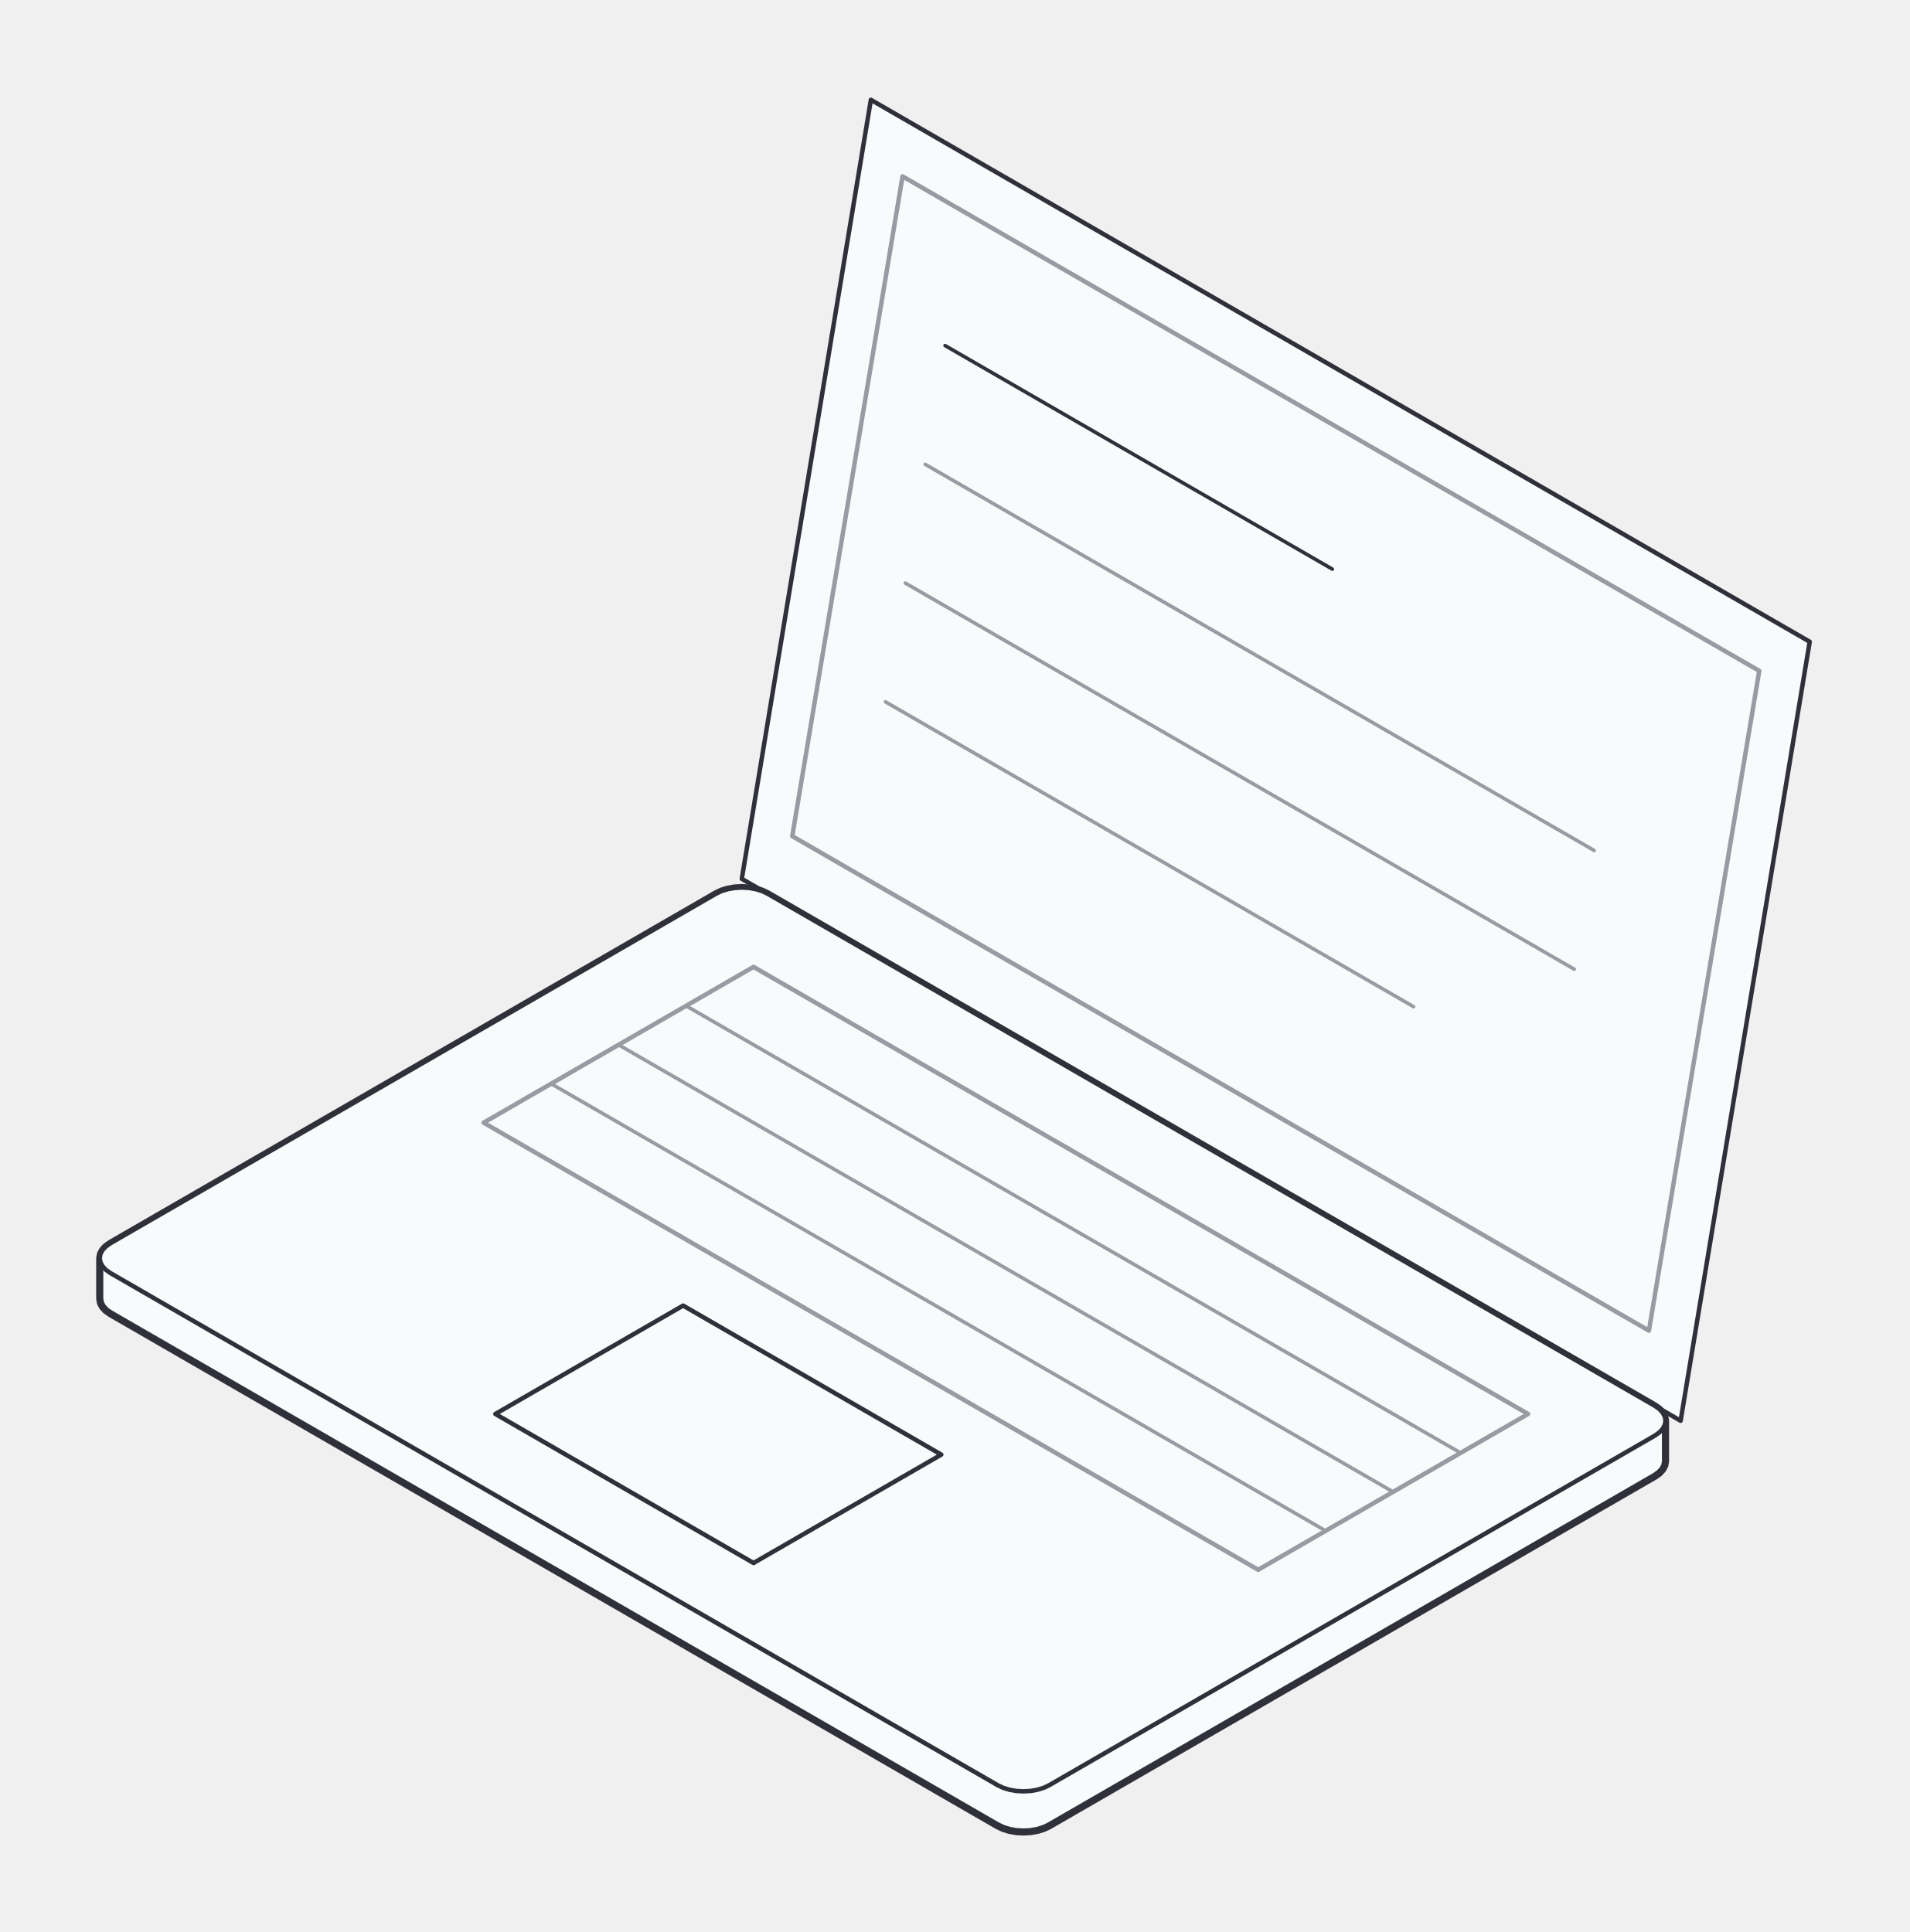
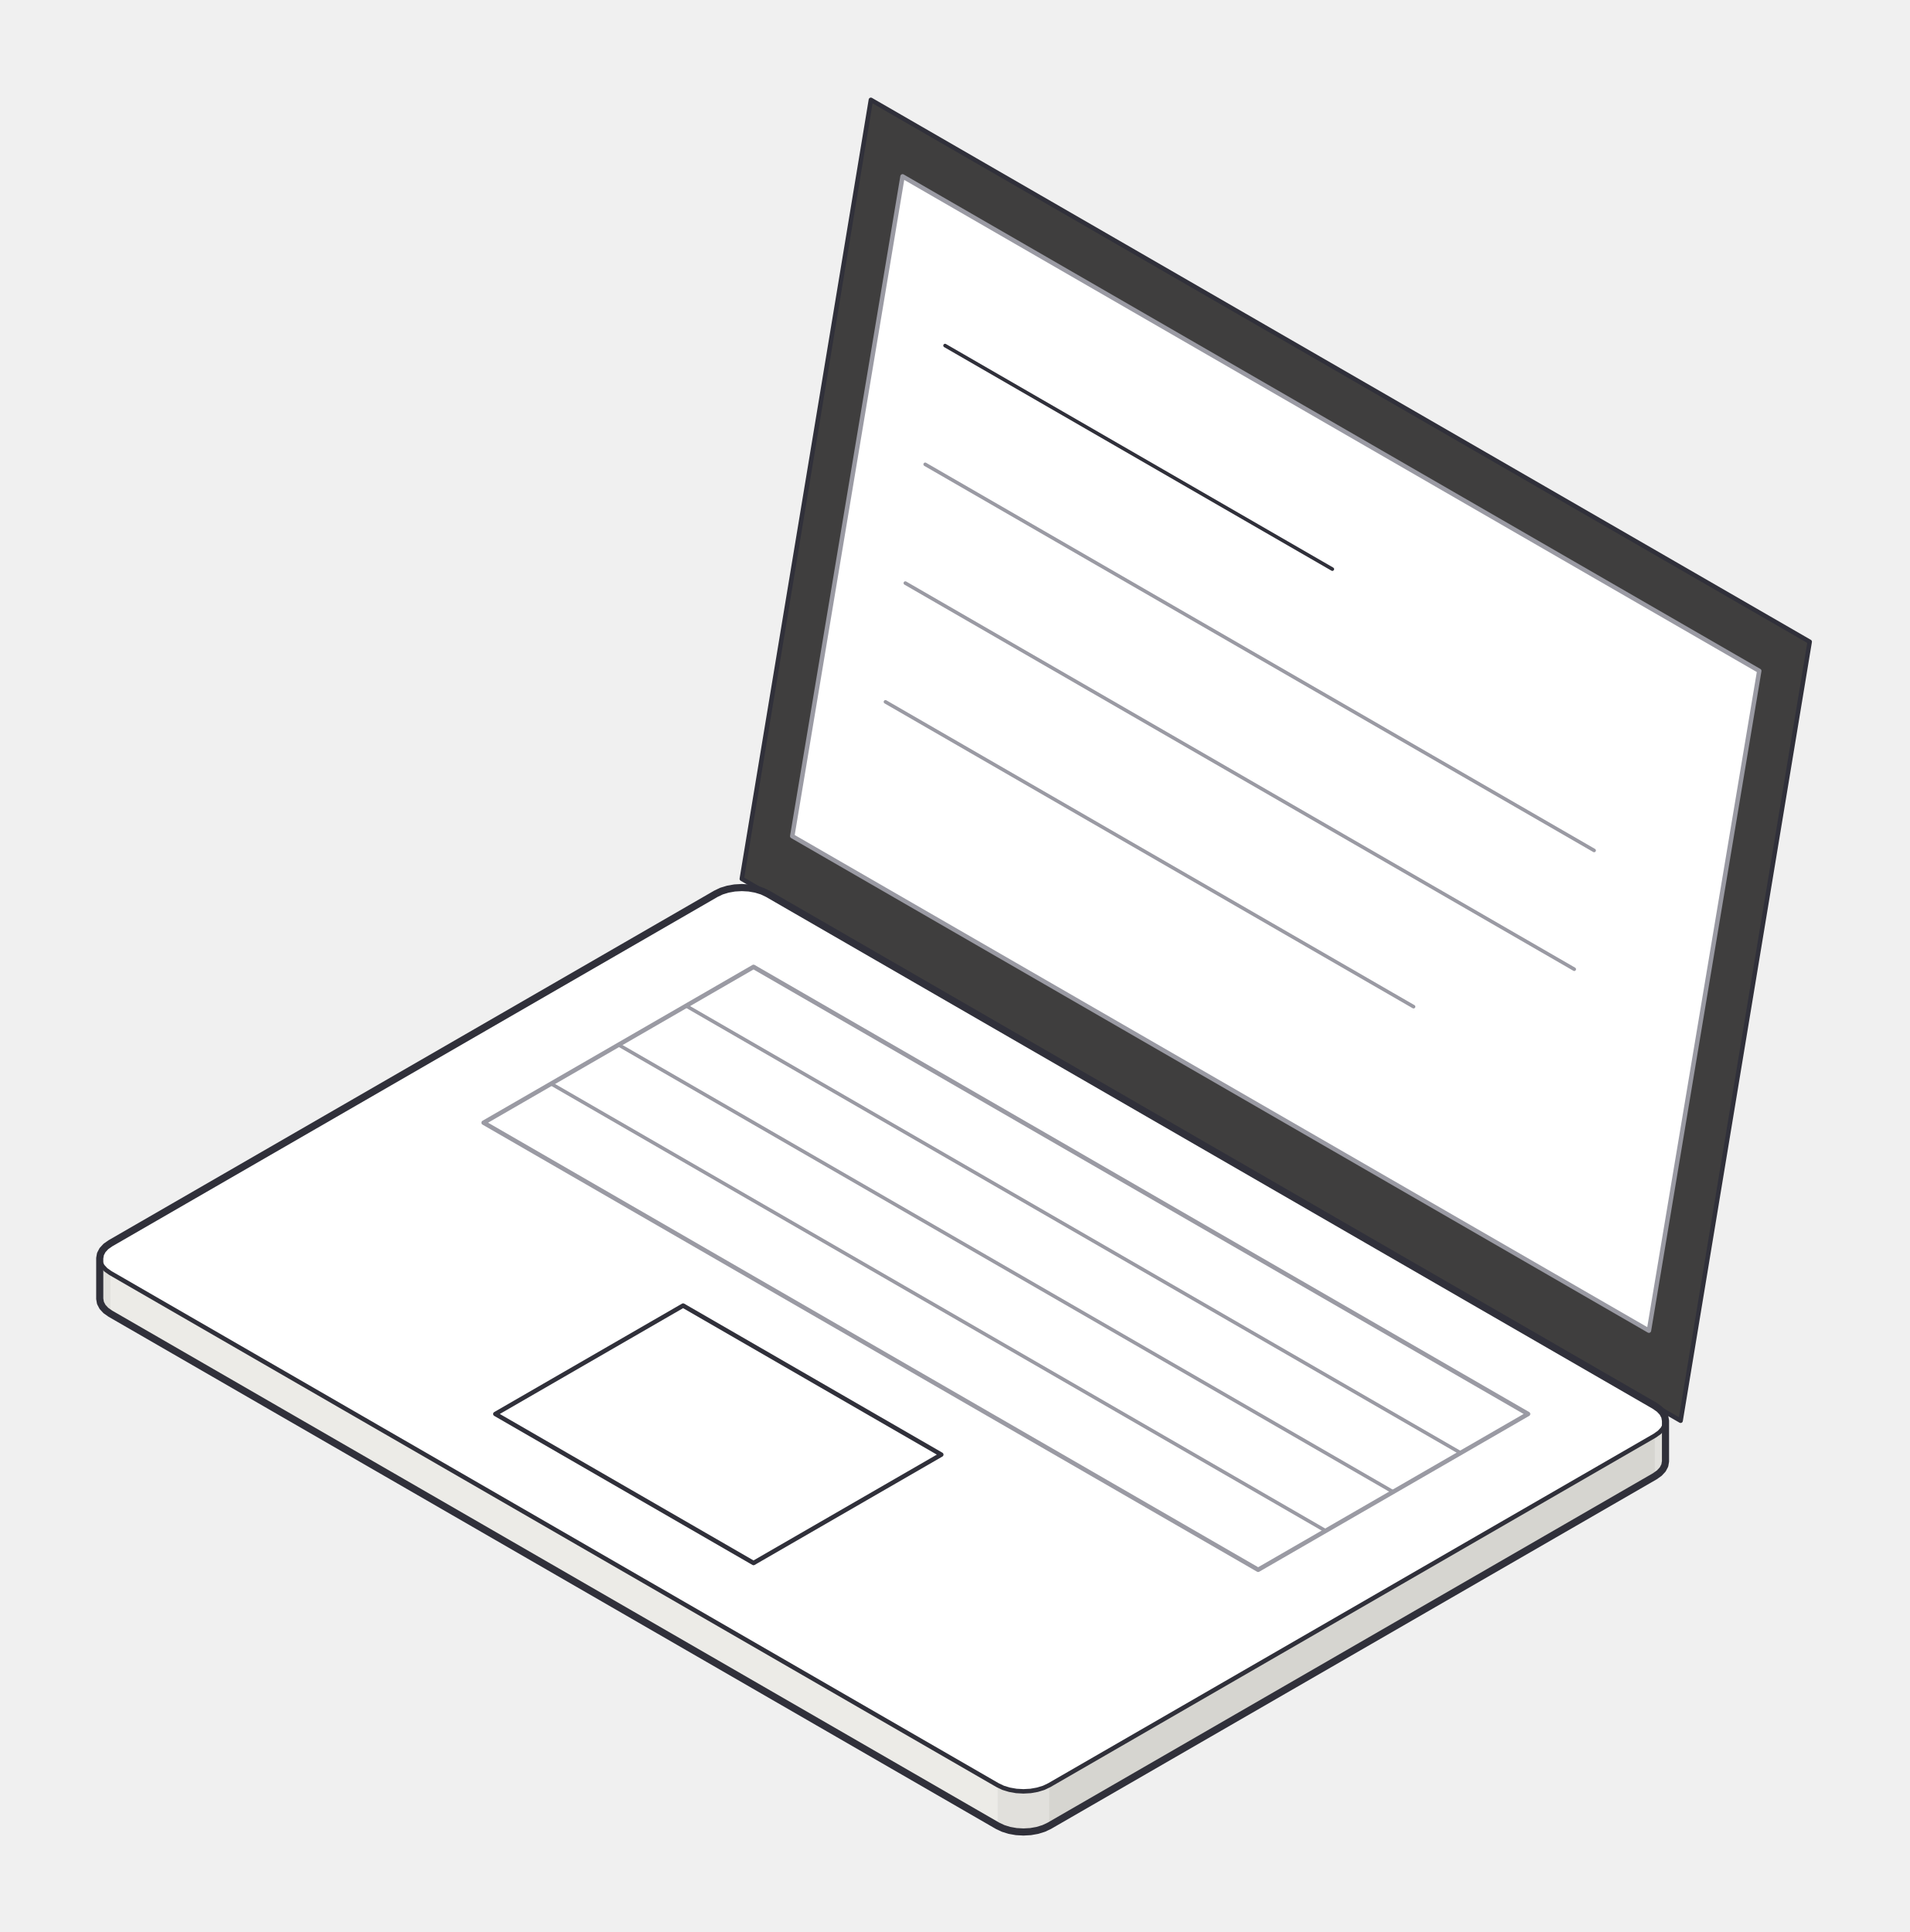
<svg xmlns="http://www.w3.org/2000/svg" viewBox="-214.6 -254.1 535.5 541.9">
-   <polygon points="-6.58,-7.60 256.69,144.40 292.89,-74.10 29.62,-226.10" fill="#f8fafc" stroke="#30303a" stroke-width="1.25" stroke-linejoin="round" stroke-linecap="round" vector-effect="non-scaling-stroke" />
-   <polygon points="7.57,-19.57 247.80,119.13 278.74,-65.93 38.50,-204.63" fill="#f8fafc" stroke="#9a9aa3" stroke-width="1.25" stroke-linejoin="round" stroke-linecap="round" vector-effect="non-scaling-stroke" />
-   <line x1="50.42" y1="-157.17" x2="159.02" y2="-94.47" fill="none" stroke="#30303a" stroke-width="1" stroke-linejoin="round" stroke-linecap="round" vector-effect="non-scaling-stroke" />
-   <line x1="44.85" y1="-123.86" x2="232.43" y2="-15.56" fill="none" stroke="#9a9aa3" stroke-width="1" stroke-linejoin="round" stroke-linecap="round" vector-effect="non-scaling-stroke" />
-   <line x1="39.28" y1="-90.55" x2="226.86" y2="17.75" fill="none" stroke="#9a9aa3" stroke-width="1" stroke-linejoin="round" stroke-linecap="round" vector-effect="non-scaling-stroke" />
-   <line x1="33.71" y1="-57.24" x2="181.80" y2="28.26" fill="none" stroke="#9a9aa3" stroke-width="1" stroke-linejoin="round" stroke-linecap="round" vector-effect="non-scaling-stroke" />
-   <polygon points="-186.63,98.80 -186.43,97.65 -185.85,96.54 -184.91,95.52 -183.63,94.62 -13.82,-3.42 -12.27,-4.16 -10.50,-4.70 -8.58,-5.04 -6.58,-5.15 -4.58,-5.04 -2.66,-4.70 -0.89,-4.16 0.66,-3.42 249.45,140.22 250.72,141.12 251.67,142.14 252.25,143.25 252.45,144.40 252.45,155.80 252.25,156.95 251.67,158.06 250.72,159.08 249.45,159.98 79.64,258.02 78.09,258.75 76.32,259.30 74.40,259.64 72.40,259.75 70.40,259.64 68.48,259.30 66.71,258.75 65.16,258.02 -183.63,114.38 -184.91,113.48 -185.85,112.46 -186.43,111.35 -186.63,110.20" fill="#f8fafc" stroke="#30303a" stroke-width="2.0" stroke-linejoin="round" stroke-linecap="round" vector-effect="non-scaling-stroke" />
-   <polygon points="249.45,140.22 250.72,141.12 251.67,142.14 252.25,143.25 252.45,144.40 252.25,145.55 251.67,146.66 250.72,147.68 249.45,148.58 79.64,246.62 78.09,247.36 76.32,247.90 74.40,248.24 72.40,248.35 70.40,248.24 68.48,247.90 66.71,247.36 65.16,246.62 -183.63,102.98 -184.91,102.08 -185.85,101.06 -186.43,99.95 -186.63,98.80 -186.43,97.65 -185.85,96.54 -184.91,95.52 -183.63,94.62 -13.82,-3.42 -12.27,-4.16 -10.50,-4.70 -8.58,-5.04 -6.58,-5.15 -4.58,-5.04 -2.66,-4.70 -0.89,-4.16 0.66,-3.42" fill="#f8fafc" stroke="#30303a" stroke-width="1.25" stroke-linejoin="round" stroke-linecap="round" vector-effect="non-scaling-stroke" />
-   <polygon points="-3.29,17.10 213.91,142.50 138.22,186.20 -78.98,60.80" fill="none" stroke="#9a9aa3" stroke-width="1.25" stroke-linejoin="round" stroke-linecap="round" vector-effect="non-scaling-stroke" />
-   <line x1="-22.21" y1="28.02" x2="194.99" y2="153.42" fill="none" stroke="#9a9aa3" stroke-width="1" stroke-linejoin="round" stroke-linecap="round" vector-effect="non-scaling-stroke" />
-   <line x1="-41.14" y1="38.95" x2="176.06" y2="164.35" fill="none" stroke="#9a9aa3" stroke-width="1" stroke-linejoin="round" stroke-linecap="round" vector-effect="non-scaling-stroke" />
-   <line x1="-60.06" y1="49.87" x2="157.14" y2="175.27" fill="none" stroke="#9a9aa3" stroke-width="1" stroke-linejoin="round" stroke-linecap="round" vector-effect="non-scaling-stroke" />
-   <polygon points="-23.04,112.10 49.36,153.90 -3.29,184.30 -75.69,142.50" fill="none" stroke="#30303a" stroke-width="1.25" stroke-linejoin="round" stroke-linecap="round" vector-effect="non-scaling-stroke" />
+   <polygon points="-6.58,-7.60 256.69,144.40 292.89,-74.10 29.62,-226.10" fill="#3f3e3e" stroke="#30303a" stroke-width="1.25" stroke-linejoin="round" stroke-linecap="round" vector-effect="non-scaling-stroke" data-f="accent" data-s="stroke" />
+   <polygon points="7.57,-19.57 247.80,119.13 278.74,-65.93 38.50,-204.63" fill="#ffffff" stroke="#9a9aa3" stroke-width="1.25" stroke-linejoin="round" stroke-linecap="round" vector-effect="non-scaling-stroke" data-f="top" data-s="muted" />
+   <line x1="50.42" y1="-157.17" x2="159.02" y2="-94.47" fill="none" stroke="#30303a" stroke-width="1" stroke-linejoin="round" stroke-linecap="round" vector-effect="non-scaling-stroke" data-s="stroke" />
+   <line x1="44.85" y1="-123.86" x2="232.43" y2="-15.56" fill="none" stroke="#9a9aa3" stroke-width="1" stroke-linejoin="round" stroke-linecap="round" vector-effect="non-scaling-stroke" data-s="muted" />
+   <line x1="39.28" y1="-90.55" x2="226.86" y2="17.75" fill="none" stroke="#9a9aa3" stroke-width="1" stroke-linejoin="round" stroke-linecap="round" vector-effect="non-scaling-stroke" data-s="muted" />
+   <line x1="33.71" y1="-57.24" x2="181.80" y2="28.26" fill="none" stroke="#9a9aa3" stroke-width="1" stroke-linejoin="round" stroke-linecap="round" vector-effect="non-scaling-stroke" data-s="muted" />
+   <polygon points="-186.63,98.80 -186.43,97.65 -185.85,96.54 -184.91,95.52 -183.63,94.62 -13.82,-3.42 -12.27,-4.16 -10.50,-4.70 -8.58,-5.04 -6.58,-5.15 -4.58,-5.04 -2.66,-4.70 -0.89,-4.16 0.66,-3.42 249.45,140.22 250.72,141.12 251.67,142.14 252.25,143.25 252.45,144.40 252.45,155.80 252.25,156.95 251.67,158.06 250.72,159.08 249.45,159.98 79.64,258.02 78.09,258.75 76.32,259.30 74.40,259.64 72.40,259.75 70.40,259.64 68.48,259.30 66.71,258.75 65.16,258.02 -183.63,114.38 -184.91,113.48 -185.85,112.46 -186.43,111.35 -186.63,110.20" fill="#e1e0dc" stroke="none" stroke-width="1.25" stroke-linejoin="round" stroke-linecap="round" vector-effect="non-scaling-stroke" data-f="side" />
+   <polygon points="-183.63,114.38 65.16,258.02 65.16,246.62 -183.63,102.98" fill="#ecebe7" stroke="none" stroke-width="1.25" stroke-linejoin="round" stroke-linecap="round" vector-effect="non-scaling-stroke" data-f="left" />
+   <polygon points="249.45,159.98 79.64,258.02 79.64,246.62 249.45,148.58" fill="#d6d5d0" stroke="none" stroke-width="1.25" stroke-linejoin="round" stroke-linecap="round" vector-effect="non-scaling-stroke" data-f="right" />
+   <polygon points="249.45,140.22 250.72,141.12 251.67,142.14 252.25,143.25 252.45,144.40 252.25,145.55 251.67,146.66 250.72,147.68 249.45,148.58 79.64,246.62 78.09,247.36 76.32,247.90 74.40,248.24 72.40,248.35 70.40,248.24 68.48,247.90 66.71,247.36 65.16,246.62 -183.63,102.98 -184.91,102.08 -185.85,101.06 -186.43,99.95 -186.63,98.80 -186.43,97.65 -185.85,96.54 -184.91,95.52 -183.63,94.62 -13.82,-3.42 -12.27,-4.16 -10.50,-4.70 -8.58,-5.04 -6.58,-5.15 -4.58,-5.04 -2.66,-4.70 -0.89,-4.16 0.66,-3.42" fill="#ffffff" stroke="#30303a" stroke-width="1.25" stroke-linejoin="round" stroke-linecap="round" vector-effect="non-scaling-stroke" data-f="top" data-s="stroke" />
+   <polygon points="-186.63,98.80 -186.43,97.65 -185.85,96.54 -184.91,95.52 -183.63,94.62 -13.82,-3.42 -12.27,-4.16 -10.50,-4.70 -8.58,-5.04 -6.58,-5.15 -4.58,-5.04 -2.66,-4.70 -0.89,-4.16 0.66,-3.42 249.45,140.22 250.72,141.12 251.67,142.14 252.25,143.25 252.45,144.40 252.45,155.80 252.25,156.95 251.67,158.06 250.72,159.08 249.45,159.98 79.64,258.02 78.09,258.75 76.32,259.30 74.40,259.64 72.40,259.75 70.40,259.64 68.48,259.30 66.71,258.75 65.16,258.02 -183.63,114.38 -184.91,113.48 -185.85,112.46 -186.43,111.35 -186.63,110.20" fill="none" stroke="#30303a" stroke-width="2.0" stroke-linejoin="round" stroke-linecap="round" vector-effect="non-scaling-stroke" data-s="stroke" />
+   <polygon points="-3.29,17.10 213.91,142.50 138.22,186.20 -78.98,60.80" fill="none" stroke="#9a9aa3" stroke-width="1.25" stroke-linejoin="round" stroke-linecap="round" vector-effect="non-scaling-stroke" data-s="muted" />
+   <line x1="-22.21" y1="28.02" x2="194.99" y2="153.42" fill="none" stroke="#9a9aa3" stroke-width="1" stroke-linejoin="round" stroke-linecap="round" vector-effect="non-scaling-stroke" data-s="muted" />
+   <line x1="-41.14" y1="38.95" x2="176.06" y2="164.35" fill="none" stroke="#9a9aa3" stroke-width="1" stroke-linejoin="round" stroke-linecap="round" vector-effect="non-scaling-stroke" data-s="muted" />
+   <line x1="-60.06" y1="49.87" x2="157.14" y2="175.27" fill="none" stroke="#9a9aa3" stroke-width="1" stroke-linejoin="round" stroke-linecap="round" vector-effect="non-scaling-stroke" data-s="muted" />
+   <polygon points="-23.04,112.10 49.36,153.90 -3.29,184.30 -75.69,142.50" fill="none" stroke="#30303a" stroke-width="1.25" stroke-linejoin="round" stroke-linecap="round" vector-effect="non-scaling-stroke" data-s="stroke" />
</svg>
